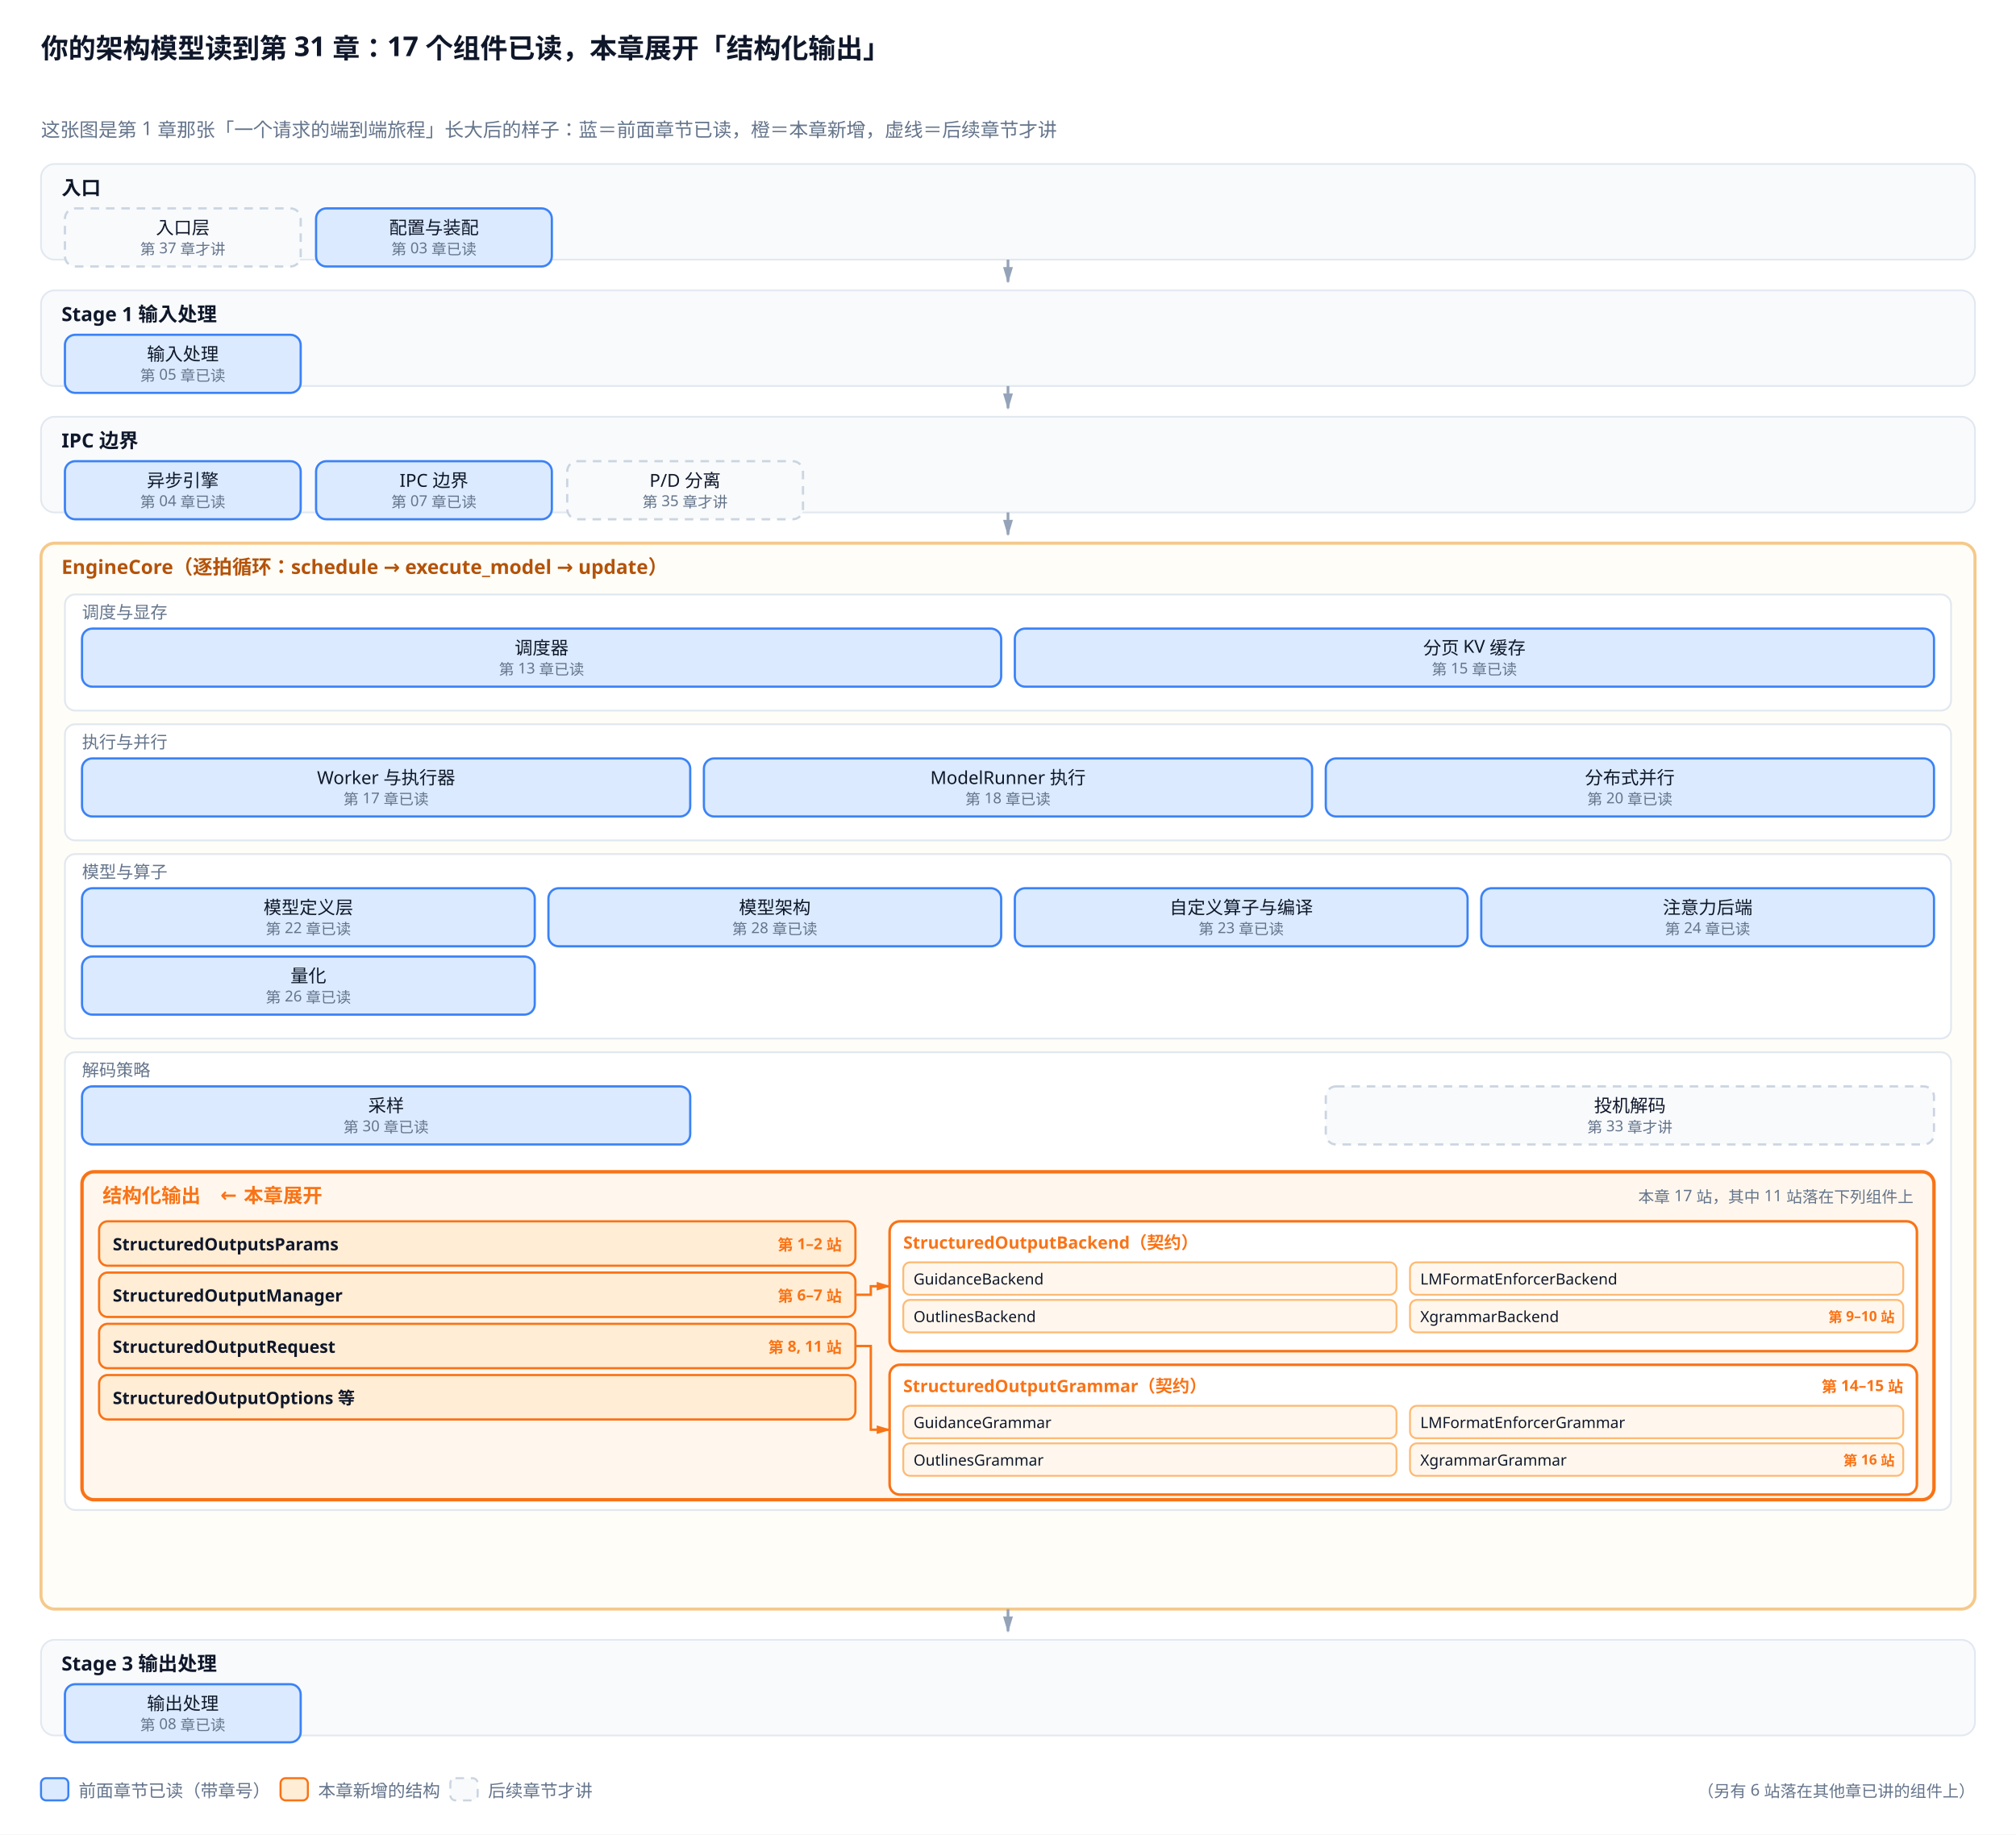
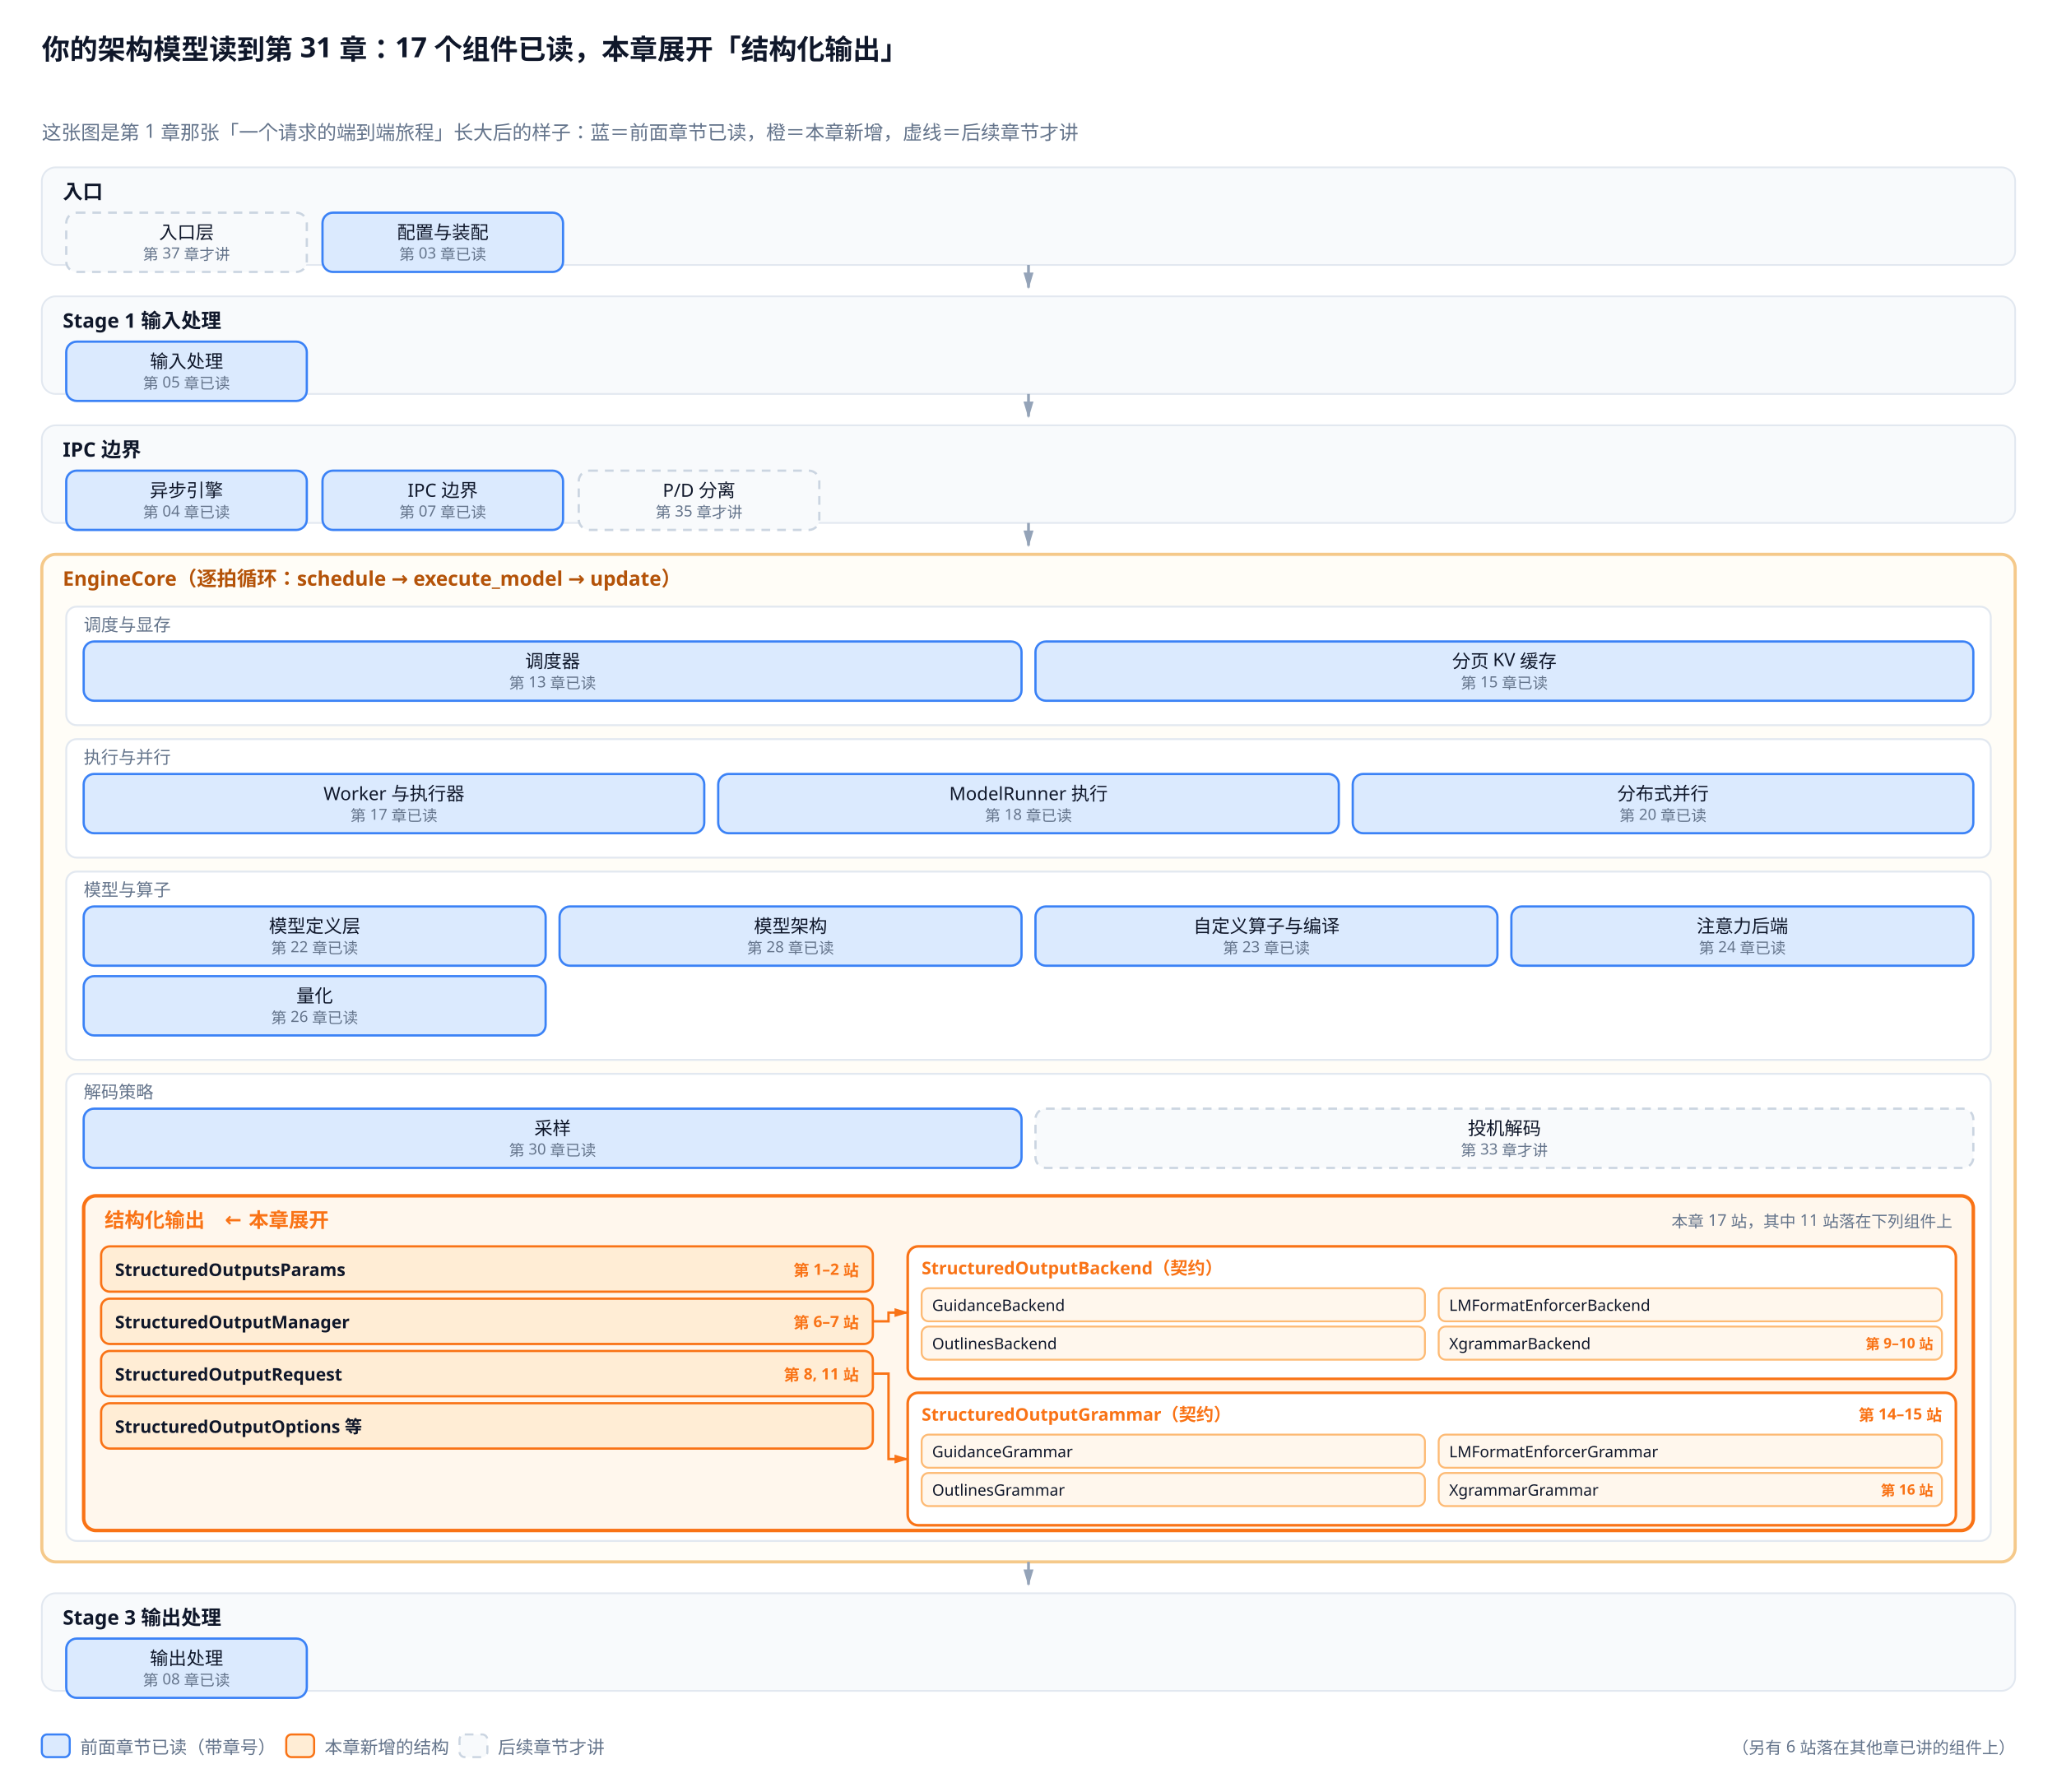
- <svg xmlns="http://www.w3.org/2000/svg" viewBox="0 0 1180 1074">
+ <svg xmlns="http://www.w3.org/2000/svg" viewBox="0 0 1180 1028">
  <defs>
    <marker id="a" viewBox="0 0 10 6" refX="9" refY="3" markerWidth="6" markerHeight="4" orient="auto">
      <path d="M0,0 L10,3 L0,6 Z" fill="#94a3b8" />
    </marker>
    <marker id="a2" viewBox="0 0 10 6" refX="9" refY="3" markerWidth="6" markerHeight="4" orient="auto">
      <path d="M0,0 L10,3 L0,6 Z" fill="#f97316" />
    </marker>
  </defs>
-   <rect width="1180" height="1074" fill="white" />
+   <rect width="1180" height="1028" fill="white" />
  <text x="24" y="34" font-family="sans-serif" font-size="16" fill="#0f172a" font-weight="bold">你的架构模型读到第 31 章：17 个组件已读，本章展开「结构化输出」</text>
  <text x="24.0" y="80.0" font-family="sans-serif" font-size="11.2" fill="#64748b" text-anchor="start">这张图是第 1 章那张「一个请求的端到端旅程」长大后的样子：蓝＝前面章节已读，橙＝本章新增，虚线＝后续章节才讲</text>
  <rect x="24.0" y="96.0" width="1132.0" height="56.0" rx="8" fill="#f8fafc" stroke="#e2e8f0" stroke-width="1.0" />
  <text x="36.0" y="114.0" font-family="sans-serif" font-size="11.5" fill="#0f172a" text-anchor="start" font-weight="bold">入口</text>
  <rect x="38.0" y="122.0" width="138.0" height="34.0" rx="6" fill="#f8fafc" stroke="#cbd5e1" stroke-width="1.3" stroke-dasharray="5,4" />
  <text x="107.0" y="137.0" font-family="sans-serif" font-size="10.5" fill="#0f172a" text-anchor="middle">入口层</text>
  <text x="107.0" y="149.0" font-family="sans-serif" font-size="8.8" fill="#64748b" text-anchor="middle">第 37 章才讲</text>
  <rect x="185.0" y="122.0" width="138.0" height="34.0" rx="6" fill="#dbeafe" stroke="#3b82f6" stroke-width="1.3" />
  <text x="254.0" y="137.0" font-family="sans-serif" font-size="10.5" fill="#0f172a" text-anchor="middle">配置与装配</text>
  <text x="254.0" y="149.0" font-family="sans-serif" font-size="8.8" fill="#64748b" text-anchor="middle">第 03 章已读</text>
  <path d="M590.0,152.0 L590.0,165.0" stroke="#94a3b8" stroke-width="1.6" marker-end="url(#a)" />
  <rect x="24.0" y="170.0" width="1132.0" height="56.0" rx="8" fill="#f8fafc" stroke="#e2e8f0" stroke-width="1.0" />
  <text x="36.0" y="188.0" font-family="sans-serif" font-size="11.5" fill="#0f172a" text-anchor="start" font-weight="bold">Stage 1 输入处理</text>
  <rect x="38.0" y="196.0" width="138.0" height="34.0" rx="6" fill="#dbeafe" stroke="#3b82f6" stroke-width="1.3" />
  <text x="107.0" y="211.0" font-family="sans-serif" font-size="10.5" fill="#0f172a" text-anchor="middle">输入处理</text>
  <text x="107.0" y="223.0" font-family="sans-serif" font-size="8.8" fill="#64748b" text-anchor="middle">第 05 章已读</text>
  <path d="M590.0,226.0 L590.0,239.0" stroke="#94a3b8" stroke-width="1.6" marker-end="url(#a)" />
  <rect x="24.0" y="244.0" width="1132.0" height="56.0" rx="8" fill="#f8fafc" stroke="#e2e8f0" stroke-width="1.0" />
  <text x="36.0" y="262.0" font-family="sans-serif" font-size="11.5" fill="#0f172a" text-anchor="start" font-weight="bold">IPC 边界</text>
  <rect x="38.0" y="270.0" width="138.0" height="34.0" rx="6" fill="#dbeafe" stroke="#3b82f6" stroke-width="1.3" />
  <text x="107.0" y="285.0" font-family="sans-serif" font-size="10.5" fill="#0f172a" text-anchor="middle">异步引擎</text>
  <text x="107.0" y="297.0" font-family="sans-serif" font-size="8.8" fill="#64748b" text-anchor="middle">第 04 章已读</text>
  <rect x="185.0" y="270.0" width="138.0" height="34.0" rx="6" fill="#dbeafe" stroke="#3b82f6" stroke-width="1.3" />
  <text x="254.0" y="285.0" font-family="sans-serif" font-size="10.5" fill="#0f172a" text-anchor="middle">IPC 边界</text>
  <text x="254.0" y="297.0" font-family="sans-serif" font-size="8.8" fill="#64748b" text-anchor="middle">第 07 章已读</text>
  <rect x="332.0" y="270.0" width="138.0" height="34.0" rx="6" fill="#f8fafc" stroke="#cbd5e1" stroke-width="1.3" stroke-dasharray="5,4" />
  <text x="401.0" y="285.0" font-family="sans-serif" font-size="10.5" fill="#0f172a" text-anchor="middle">P/D 分离</text>
  <text x="401.0" y="297.0" font-family="sans-serif" font-size="8.8" fill="#64748b" text-anchor="middle">第 35 章才讲</text>
  <path d="M590.0,300.0 L590.0,313.0" stroke="#94a3b8" stroke-width="1.6" marker-end="url(#a)" />
-   <rect x="24.0" y="318.0" width="1132.0" height="624.0" rx="8" fill="#fffdf7" stroke="#f5c98a" stroke-width="1.8" />
+   <rect x="24.0" y="318.0" width="1132.0" height="578.0" rx="8" fill="#fffdf7" stroke="#f5c98a" stroke-width="1.8" />
  <text x="36.0" y="336.0" font-family="sans-serif" font-size="11.5" fill="#b45309" text-anchor="start" font-weight="bold">EngineCore（逐拍循环：schedule → execute_model → update）</text>
  <rect x="38.0" y="348.0" width="1104.0" height="68.0" rx="6" fill="#ffffff" stroke="#e2e8f0" stroke-width="1.1" />
  <text x="48.0" y="362.0" font-family="sans-serif" font-size="10" fill="#64748b" text-anchor="start">调度与显存</text>
  <rect x="48.0" y="368.0" width="538.0" height="34.0" rx="6" fill="#dbeafe" stroke="#3b82f6" stroke-width="1.3" />
  <text x="317.0" y="383.0" font-family="sans-serif" font-size="10.5" fill="#0f172a" text-anchor="middle">调度器</text>
  <text x="317.0" y="395.0" font-family="sans-serif" font-size="8.8" fill="#64748b" text-anchor="middle">第 13 章已读</text>
  <rect x="594.0" y="368.0" width="538.0" height="34.0" rx="6" fill="#dbeafe" stroke="#3b82f6" stroke-width="1.3" />
  <text x="863.0" y="383.0" font-family="sans-serif" font-size="10.5" fill="#0f172a" text-anchor="middle">分页 KV 缓存</text>
  <text x="863.0" y="395.0" font-family="sans-serif" font-size="8.8" fill="#64748b" text-anchor="middle">第 15 章已读</text>
  <rect x="38.0" y="424.0" width="1104.0" height="68.0" rx="6" fill="#ffffff" stroke="#e2e8f0" stroke-width="1.1" />
  <text x="48.0" y="438.0" font-family="sans-serif" font-size="10" fill="#64748b" text-anchor="start">执行与并行</text>
  <rect x="48.0" y="444.0" width="356.0" height="34.0" rx="6" fill="#dbeafe" stroke="#3b82f6" stroke-width="1.3" />
  <text x="226.0" y="459.0" font-family="sans-serif" font-size="10.5" fill="#0f172a" text-anchor="middle">Worker 与执行器</text>
  <text x="226.0" y="471.0" font-family="sans-serif" font-size="8.8" fill="#64748b" text-anchor="middle">第 17 章已读</text>
  <rect x="412.0" y="444.0" width="356.0" height="34.0" rx="6" fill="#dbeafe" stroke="#3b82f6" stroke-width="1.3" />
  <text x="590.0" y="459.0" font-family="sans-serif" font-size="10.5" fill="#0f172a" text-anchor="middle">ModelRunner 执行</text>
  <text x="590.0" y="471.0" font-family="sans-serif" font-size="8.8" fill="#64748b" text-anchor="middle">第 18 章已读</text>
  <rect x="776.0" y="444.0" width="356.0" height="34.0" rx="6" fill="#dbeafe" stroke="#3b82f6" stroke-width="1.3" />
  <text x="954.0" y="459.0" font-family="sans-serif" font-size="10.5" fill="#0f172a" text-anchor="middle">分布式并行</text>
  <text x="954.0" y="471.0" font-family="sans-serif" font-size="8.8" fill="#64748b" text-anchor="middle">第 20 章已读</text>
  <rect x="38.0" y="500.0" width="1104.0" height="108.0" rx="6" fill="#ffffff" stroke="#e2e8f0" stroke-width="1.1" />
  <text x="48.0" y="514.0" font-family="sans-serif" font-size="10" fill="#64748b" text-anchor="start">模型与算子</text>
  <rect x="48.0" y="520.0" width="265.0" height="34.0" rx="6" fill="#dbeafe" stroke="#3b82f6" stroke-width="1.3" />
  <text x="180.5" y="535.0" font-family="sans-serif" font-size="10.5" fill="#0f172a" text-anchor="middle">模型定义层</text>
  <text x="180.5" y="547.0" font-family="sans-serif" font-size="8.8" fill="#64748b" text-anchor="middle">第 22 章已读</text>
  <rect x="321.0" y="520.0" width="265.0" height="34.0" rx="6" fill="#dbeafe" stroke="#3b82f6" stroke-width="1.3" />
  <text x="453.5" y="535.0" font-family="sans-serif" font-size="10.5" fill="#0f172a" text-anchor="middle">模型架构</text>
  <text x="453.5" y="547.0" font-family="sans-serif" font-size="8.8" fill="#64748b" text-anchor="middle">第 28 章已读</text>
  <rect x="594.0" y="520.0" width="265.0" height="34.0" rx="6" fill="#dbeafe" stroke="#3b82f6" stroke-width="1.3" />
  <text x="726.5" y="535.0" font-family="sans-serif" font-size="10.5" fill="#0f172a" text-anchor="middle">自定义算子与编译</text>
  <text x="726.5" y="547.0" font-family="sans-serif" font-size="8.8" fill="#64748b" text-anchor="middle">第 23 章已读</text>
  <rect x="867.0" y="520.0" width="265.0" height="34.0" rx="6" fill="#dbeafe" stroke="#3b82f6" stroke-width="1.3" />
  <text x="999.5" y="535.0" font-family="sans-serif" font-size="10.5" fill="#0f172a" text-anchor="middle">注意力后端</text>
  <text x="999.5" y="547.0" font-family="sans-serif" font-size="8.8" fill="#64748b" text-anchor="middle">第 24 章已读</text>
  <rect x="48.0" y="560.0" width="265.0" height="34.0" rx="6" fill="#dbeafe" stroke="#3b82f6" stroke-width="1.3" />
  <text x="180.5" y="575.0" font-family="sans-serif" font-size="10.5" fill="#0f172a" text-anchor="middle">量化</text>
  <text x="180.5" y="587.0" font-family="sans-serif" font-size="8.8" fill="#64748b" text-anchor="middle">第 26 章已读</text>
  <rect x="38.0" y="616.0" width="1104.0" height="268.0" rx="6" fill="#ffffff" stroke="#e2e8f0" stroke-width="1.1" />
  <text x="48.0" y="630.0" font-family="sans-serif" font-size="10" fill="#64748b" text-anchor="start">解码策略</text>
-   <rect x="48.0" y="636.0" width="356.0" height="34.0" rx="6" fill="#dbeafe" stroke="#3b82f6" stroke-width="1.3" />
-   <text x="226.0" y="651.0" font-family="sans-serif" font-size="10.5" fill="#0f172a" text-anchor="middle">采样</text>
-   <text x="226.0" y="663.0" font-family="sans-serif" font-size="8.8" fill="#64748b" text-anchor="middle">第 30 章已读</text>
-   <rect x="776.0" y="636.0" width="356.0" height="34.0" rx="6" fill="#f8fafc" stroke="#cbd5e1" stroke-width="1.3" stroke-dasharray="5,4" />
-   <text x="954.0" y="651.0" font-family="sans-serif" font-size="10.5" fill="#0f172a" text-anchor="middle">投机解码</text>
-   <text x="954.0" y="663.0" font-family="sans-serif" font-size="8.8" fill="#64748b" text-anchor="middle">第 33 章才讲</text>
+   <rect x="48.0" y="636.0" width="538.0" height="34.0" rx="6" fill="#dbeafe" stroke="#3b82f6" stroke-width="1.3" />
+   <text x="317.0" y="651.0" font-family="sans-serif" font-size="10.5" fill="#0f172a" text-anchor="middle">采样</text>
+   <text x="317.0" y="663.0" font-family="sans-serif" font-size="8.8" fill="#64748b" text-anchor="middle">第 30 章已读</text>
+   <rect x="594.0" y="636.0" width="538.0" height="34.0" rx="6" fill="#f8fafc" stroke="#cbd5e1" stroke-width="1.3" stroke-dasharray="5,4" />
+   <text x="863.0" y="651.0" font-family="sans-serif" font-size="10.5" fill="#0f172a" text-anchor="middle">投机解码</text>
+   <text x="863.0" y="663.0" font-family="sans-serif" font-size="8.8" fill="#64748b" text-anchor="middle">第 33 章才讲</text>
  <rect x="48.0" y="686.0" width="1084.0" height="192.0" rx="7" fill="#fff7ed" stroke="#f97316" stroke-width="2.0" />
  <text x="60.0" y="704.0" font-family="sans-serif" font-size="11.5" fill="#f97316" text-anchor="start" font-weight="bold">结构化输出　← 本章展开</text>
  <text x="1120.0" y="704.0" font-family="sans-serif" font-size="9.3" fill="#64748b" text-anchor="end">本章 17 站，其中 11 站落在下列组件上</text>
  <rect x="58.0" y="715.0" width="442.7" height="26.0" rx="5" fill="#ffedd5" stroke="#f97316" stroke-width="1.3" />
  <text x="66.0" y="732.0" font-family="sans-serif" font-size="10" fill="#0f172a" text-anchor="start" font-weight="bold">StructuredOutputsParams</text>
  <text x="492.7" y="732.0" font-family="sans-serif" font-size="9" fill="#f97316" text-anchor="end" font-weight="bold">第 1–2 站</text>
  <rect x="58.0" y="745.0" width="442.7" height="26.0" rx="5" fill="#ffedd5" stroke="#f97316" stroke-width="1.3" />
  <text x="66.0" y="762.0" font-family="sans-serif" font-size="10" fill="#0f172a" text-anchor="start" font-weight="bold">StructuredOutputManager</text>
  <text x="492.7" y="762.0" font-family="sans-serif" font-size="9" fill="#f97316" text-anchor="end" font-weight="bold">第 6–7 站</text>
  <rect x="58.0" y="775.0" width="442.7" height="26.0" rx="5" fill="#ffedd5" stroke="#f97316" stroke-width="1.3" />
  <text x="66.0" y="792.0" font-family="sans-serif" font-size="10" fill="#0f172a" text-anchor="start" font-weight="bold">StructuredOutputRequest</text>
  <text x="492.7" y="792.0" font-family="sans-serif" font-size="9" fill="#f97316" text-anchor="end" font-weight="bold">第 8, 11 站</text>
  <rect x="58.0" y="805.0" width="442.7" height="26.0" rx="5" fill="#ffedd5" stroke="#f97316" stroke-width="1.3" />
  <text x="66.0" y="822.0" font-family="sans-serif" font-size="10" fill="#0f172a" text-anchor="start" font-weight="bold">StructuredOutputOptions 等</text>
  <rect x="520.7" y="715.0" width="601.3" height="76.0" rx="6" fill="#ffffff" stroke="#f97316" stroke-width="1.5" />
  <text x="528.7" y="731.0" font-family="sans-serif" font-size="10" fill="#f97316" text-anchor="start" font-weight="bold">StructuredOutputBackend（契约）</text>
  <rect x="528.7" y="739.0" width="288.7" height="19.0" rx="4" fill="#fff7ed" stroke="#fdba74" stroke-width="1.1" />
  <text x="534.7" y="752.0" font-family="sans-serif" font-size="9" fill="#0f172a" text-anchor="start">GuidanceBackend</text>
  <rect x="825.3" y="739.0" width="288.7" height="19.0" rx="4" fill="#fff7ed" stroke="#fdba74" stroke-width="1.1" />
  <text x="831.3" y="752.0" font-family="sans-serif" font-size="9" fill="#0f172a" text-anchor="start">LMFormatEnforcerBackend</text>
  <rect x="528.7" y="761.0" width="288.7" height="19.0" rx="4" fill="#fff7ed" stroke="#fdba74" stroke-width="1.1" />
  <text x="534.7" y="774.0" font-family="sans-serif" font-size="9" fill="#0f172a" text-anchor="start">OutlinesBackend</text>
  <rect x="825.3" y="761.0" width="288.7" height="19.0" rx="4" fill="#fff7ed" stroke="#fdba74" stroke-width="1.1" />
  <text x="831.3" y="774.0" font-family="sans-serif" font-size="9" fill="#0f172a" text-anchor="start">XgrammarBackend</text>
  <text x="1109.0" y="774.0" font-family="sans-serif" font-size="8.2" fill="#f97316" text-anchor="end" font-weight="bold">第 9–10 站</text>
  <rect x="520.7" y="799.0" width="601.3" height="76.0" rx="6" fill="#ffffff" stroke="#f97316" stroke-width="1.5" />
  <text x="528.7" y="815.0" font-family="sans-serif" font-size="10" fill="#f97316" text-anchor="start" font-weight="bold">StructuredOutputGrammar（契约）</text>
  <text x="1114.0" y="815.0" font-family="sans-serif" font-size="9" fill="#f97316" text-anchor="end" font-weight="bold">第 14–15 站</text>
  <rect x="528.7" y="823.0" width="288.7" height="19.0" rx="4" fill="#fff7ed" stroke="#fdba74" stroke-width="1.1" />
  <text x="534.7" y="836.0" font-family="sans-serif" font-size="9" fill="#0f172a" text-anchor="start">GuidanceGrammar</text>
  <rect x="825.3" y="823.0" width="288.7" height="19.0" rx="4" fill="#fff7ed" stroke="#fdba74" stroke-width="1.1" />
  <text x="831.3" y="836.0" font-family="sans-serif" font-size="9" fill="#0f172a" text-anchor="start">LMFormatEnforcerGrammar</text>
  <rect x="528.7" y="845.0" width="288.7" height="19.0" rx="4" fill="#fff7ed" stroke="#fdba74" stroke-width="1.1" />
  <text x="534.7" y="858.0" font-family="sans-serif" font-size="9" fill="#0f172a" text-anchor="start">OutlinesGrammar</text>
  <rect x="825.3" y="845.0" width="288.7" height="19.0" rx="4" fill="#fff7ed" stroke="#fdba74" stroke-width="1.1" />
  <text x="831.3" y="858.0" font-family="sans-serif" font-size="9" fill="#0f172a" text-anchor="start">XgrammarGrammar</text>
  <text x="1109.0" y="858.0" font-family="sans-serif" font-size="8.2" fill="#f97316" text-anchor="end" font-weight="bold">第 16 站</text>
  <path d="M500.7,758.0 L509.7,758.0 L509.7,753.0 L520.7,753.0" fill="none" stroke="#f97316" stroke-width="1.4" marker-end="url(#a2)" />
  <path d="M500.7,788.0 L509.7,788.0 L509.7,837.0 L520.7,837.0" fill="none" stroke="#f97316" stroke-width="1.4" marker-end="url(#a2)" />
-   <path d="M590.0,942.0 L590.0,955.0" stroke="#94a3b8" stroke-width="1.6" marker-end="url(#a)" />
-   <rect x="24.0" y="960.0" width="1132.0" height="56.0" rx="8" fill="#f8fafc" stroke="#e2e8f0" stroke-width="1.0" />
-   <text x="36.0" y="978.0" font-family="sans-serif" font-size="11.5" fill="#0f172a" text-anchor="start" font-weight="bold">Stage 3 输出处理</text>
-   <rect x="38.0" y="986.0" width="138.0" height="34.0" rx="6" fill="#dbeafe" stroke="#3b82f6" stroke-width="1.3" />
-   <text x="107.0" y="1001.0" font-family="sans-serif" font-size="10.5" fill="#0f172a" text-anchor="middle">输出处理</text>
-   <text x="107.0" y="1013.0" font-family="sans-serif" font-size="8.8" fill="#64748b" text-anchor="middle">第 08 章已读</text>
-   <rect x="24.0" y="1041.0" width="16.0" height="13.0" rx="3" fill="#dbeafe" stroke="#3b82f6" stroke-width="1.2" />
-   <text x="46.0" y="1052.0" font-family="sans-serif" font-size="10.2" fill="#64748b" text-anchor="start">前面章节已读（带章号）</text>
-   <rect x="164.2" y="1041.0" width="16.0" height="13.0" rx="3" fill="#ffedd5" stroke="#f97316" stroke-width="1.2" />
-   <text x="186.2" y="1052.0" font-family="sans-serif" font-size="10.2" fill="#64748b" text-anchor="start">本章新增的结构</text>
-   <rect x="263.6" y="1041.0" width="16.0" height="13.0" rx="3" fill="#f8fafc" stroke="#cbd5e1" stroke-width="1.2" stroke-dasharray="5,4" />
-   <text x="285.6" y="1052.0" font-family="sans-serif" font-size="10.2" fill="#64748b" text-anchor="start">后续章节才讲</text>
-   <text x="1156.0" y="1052.0" font-family="sans-serif" font-size="9.5" fill="#64748b" text-anchor="end">（另有 6 站落在其他章已讲的组件上）</text>
+   <path d="M590.0,896.0 L590.0,909.0" stroke="#94a3b8" stroke-width="1.6" marker-end="url(#a)" />
+   <rect x="24.0" y="914.0" width="1132.0" height="56.0" rx="8" fill="#f8fafc" stroke="#e2e8f0" stroke-width="1.0" />
+   <text x="36.0" y="932.0" font-family="sans-serif" font-size="11.5" fill="#0f172a" text-anchor="start" font-weight="bold">Stage 3 输出处理</text>
+   <rect x="38.0" y="940.0" width="138.0" height="34.0" rx="6" fill="#dbeafe" stroke="#3b82f6" stroke-width="1.3" />
+   <text x="107.0" y="955.0" font-family="sans-serif" font-size="10.5" fill="#0f172a" text-anchor="middle">输出处理</text>
+   <text x="107.0" y="967.0" font-family="sans-serif" font-size="8.8" fill="#64748b" text-anchor="middle">第 08 章已读</text>
+   <rect x="24.0" y="995.0" width="16.0" height="13.0" rx="3" fill="#dbeafe" stroke="#3b82f6" stroke-width="1.2" />
+   <text x="46.0" y="1006.0" font-family="sans-serif" font-size="10.2" fill="#64748b" text-anchor="start">前面章节已读（带章号）</text>
+   <rect x="164.2" y="995.0" width="16.0" height="13.0" rx="3" fill="#ffedd5" stroke="#f97316" stroke-width="1.2" />
+   <text x="186.2" y="1006.0" font-family="sans-serif" font-size="10.2" fill="#64748b" text-anchor="start">本章新增的结构</text>
+   <rect x="263.6" y="995.0" width="16.0" height="13.0" rx="3" fill="#f8fafc" stroke="#cbd5e1" stroke-width="1.2" stroke-dasharray="5,4" />
+   <text x="285.6" y="1006.0" font-family="sans-serif" font-size="10.2" fill="#64748b" text-anchor="start">后续章节才讲</text>
+   <text x="1156.0" y="1006.0" font-family="sans-serif" font-size="9.5" fill="#64748b" text-anchor="end">（另有 6 站落在其他章已讲的组件上）</text>
</svg>
